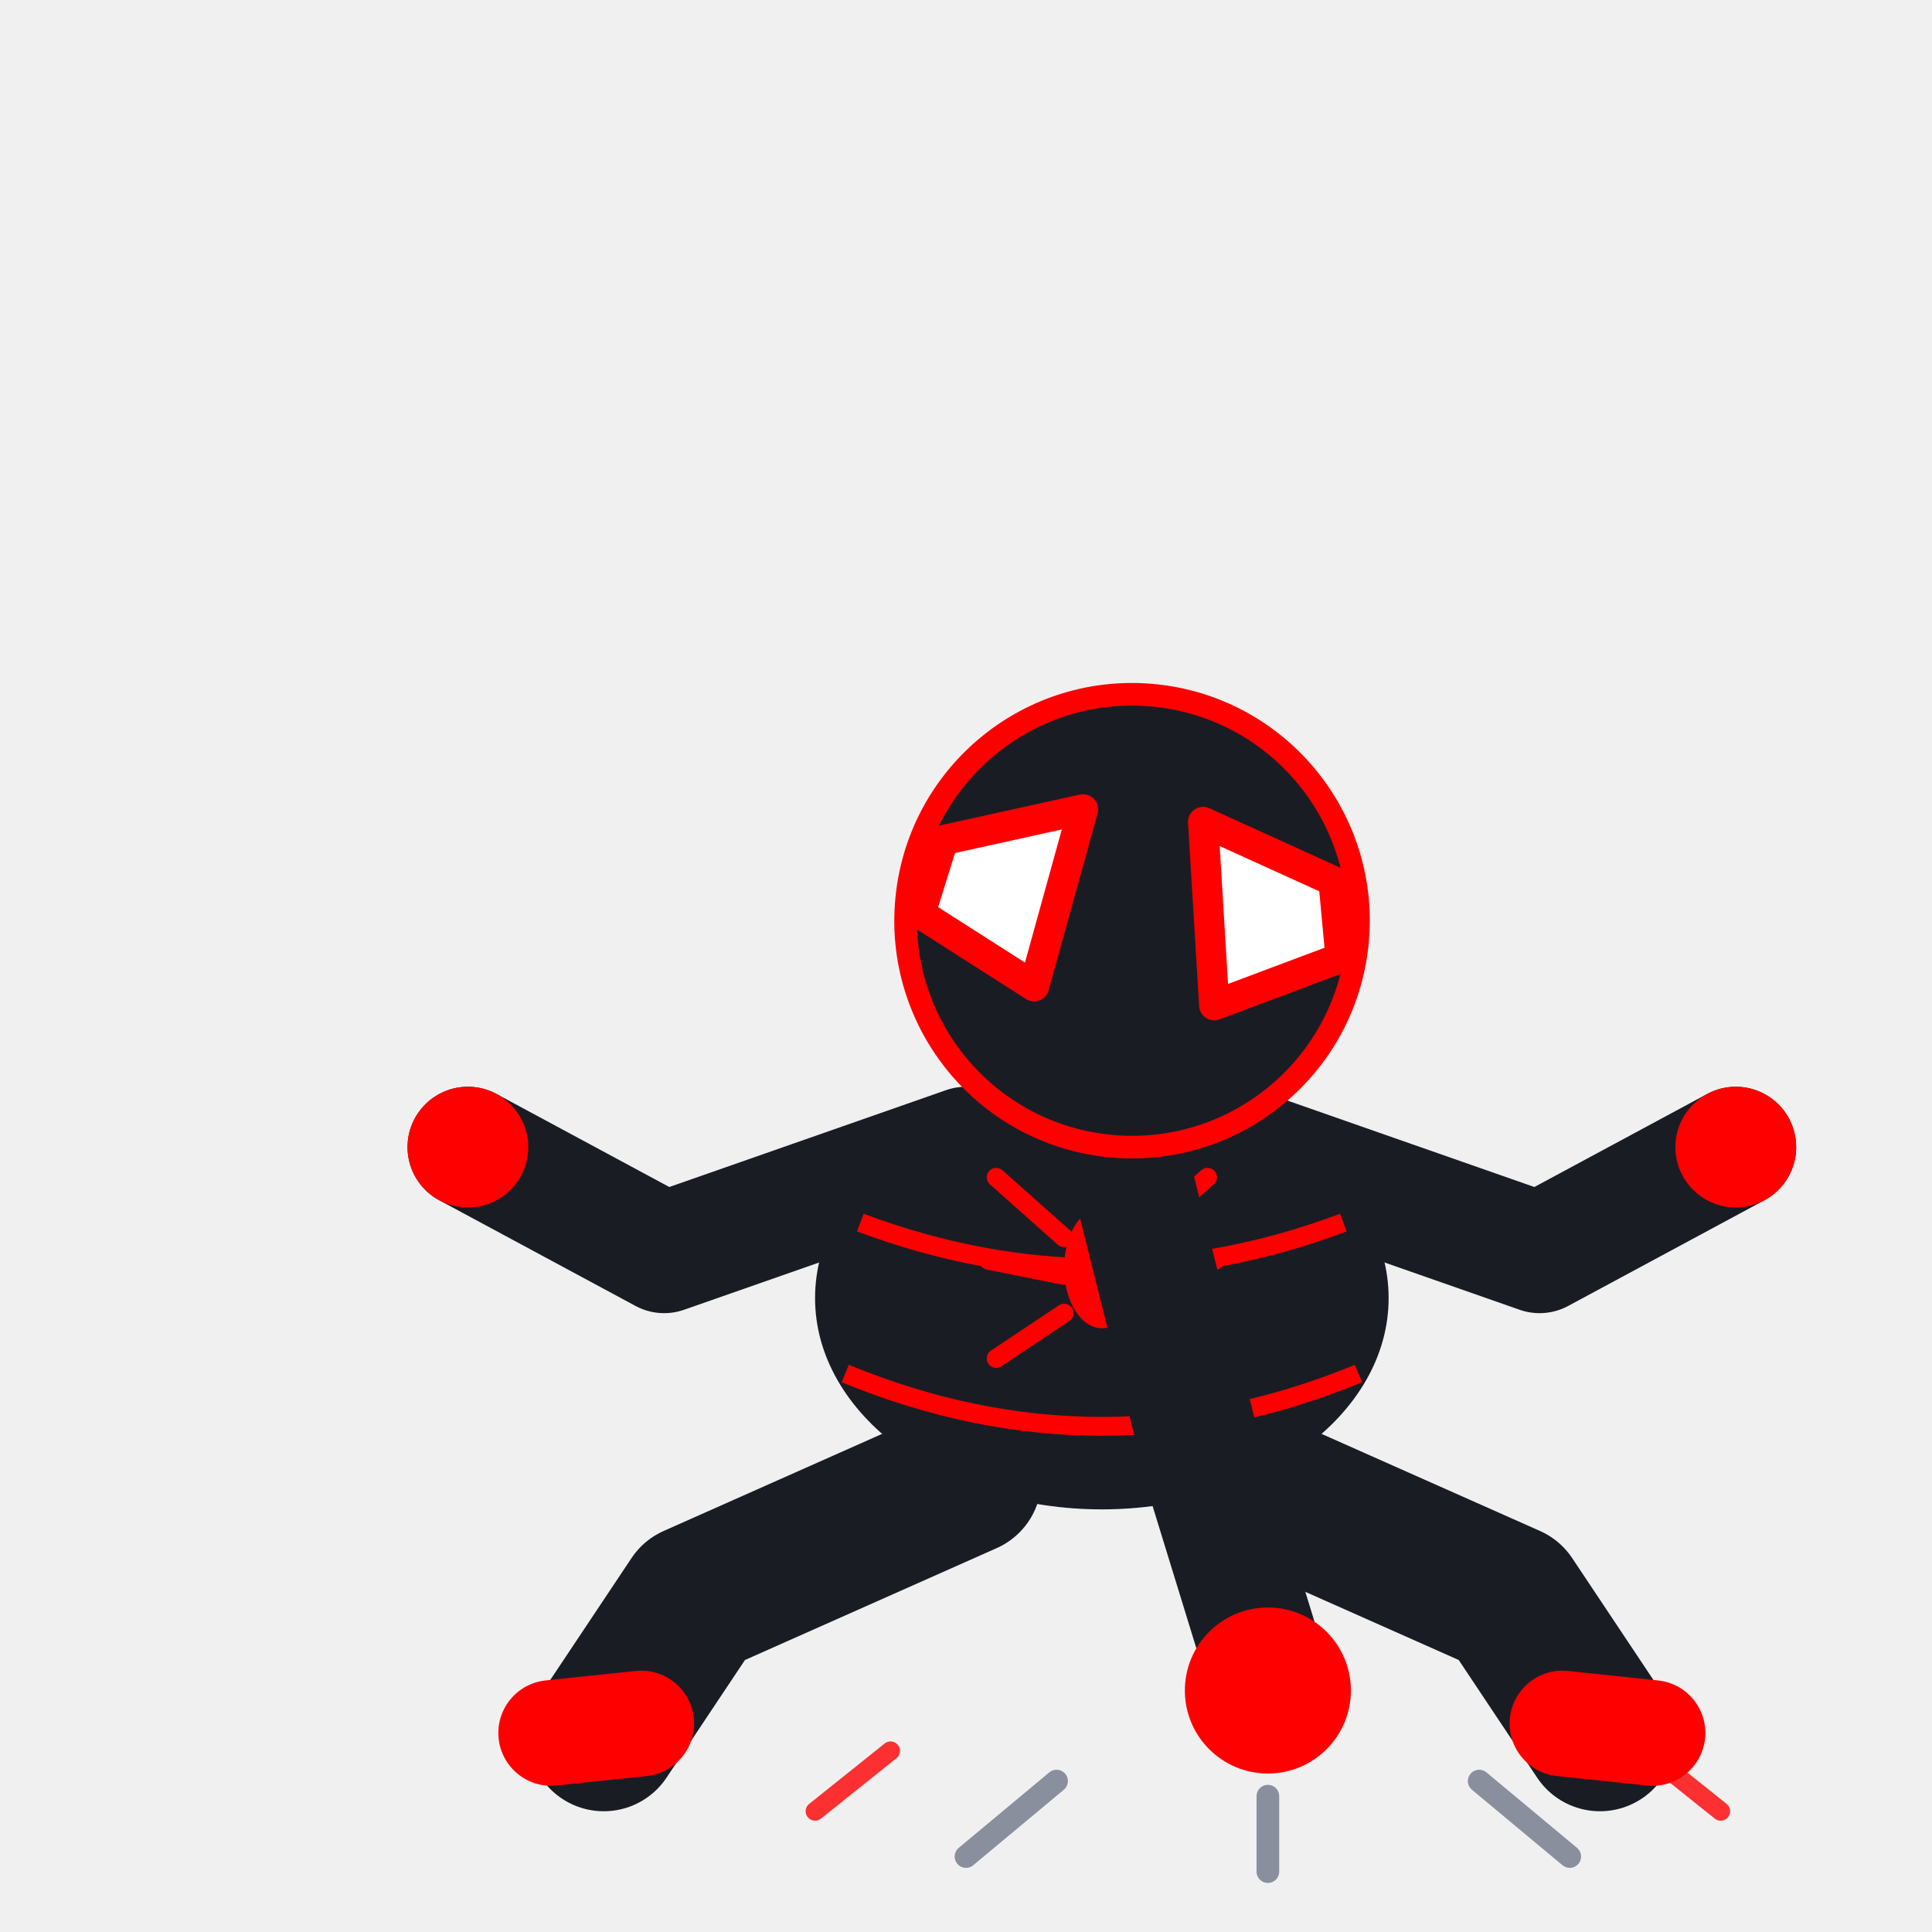
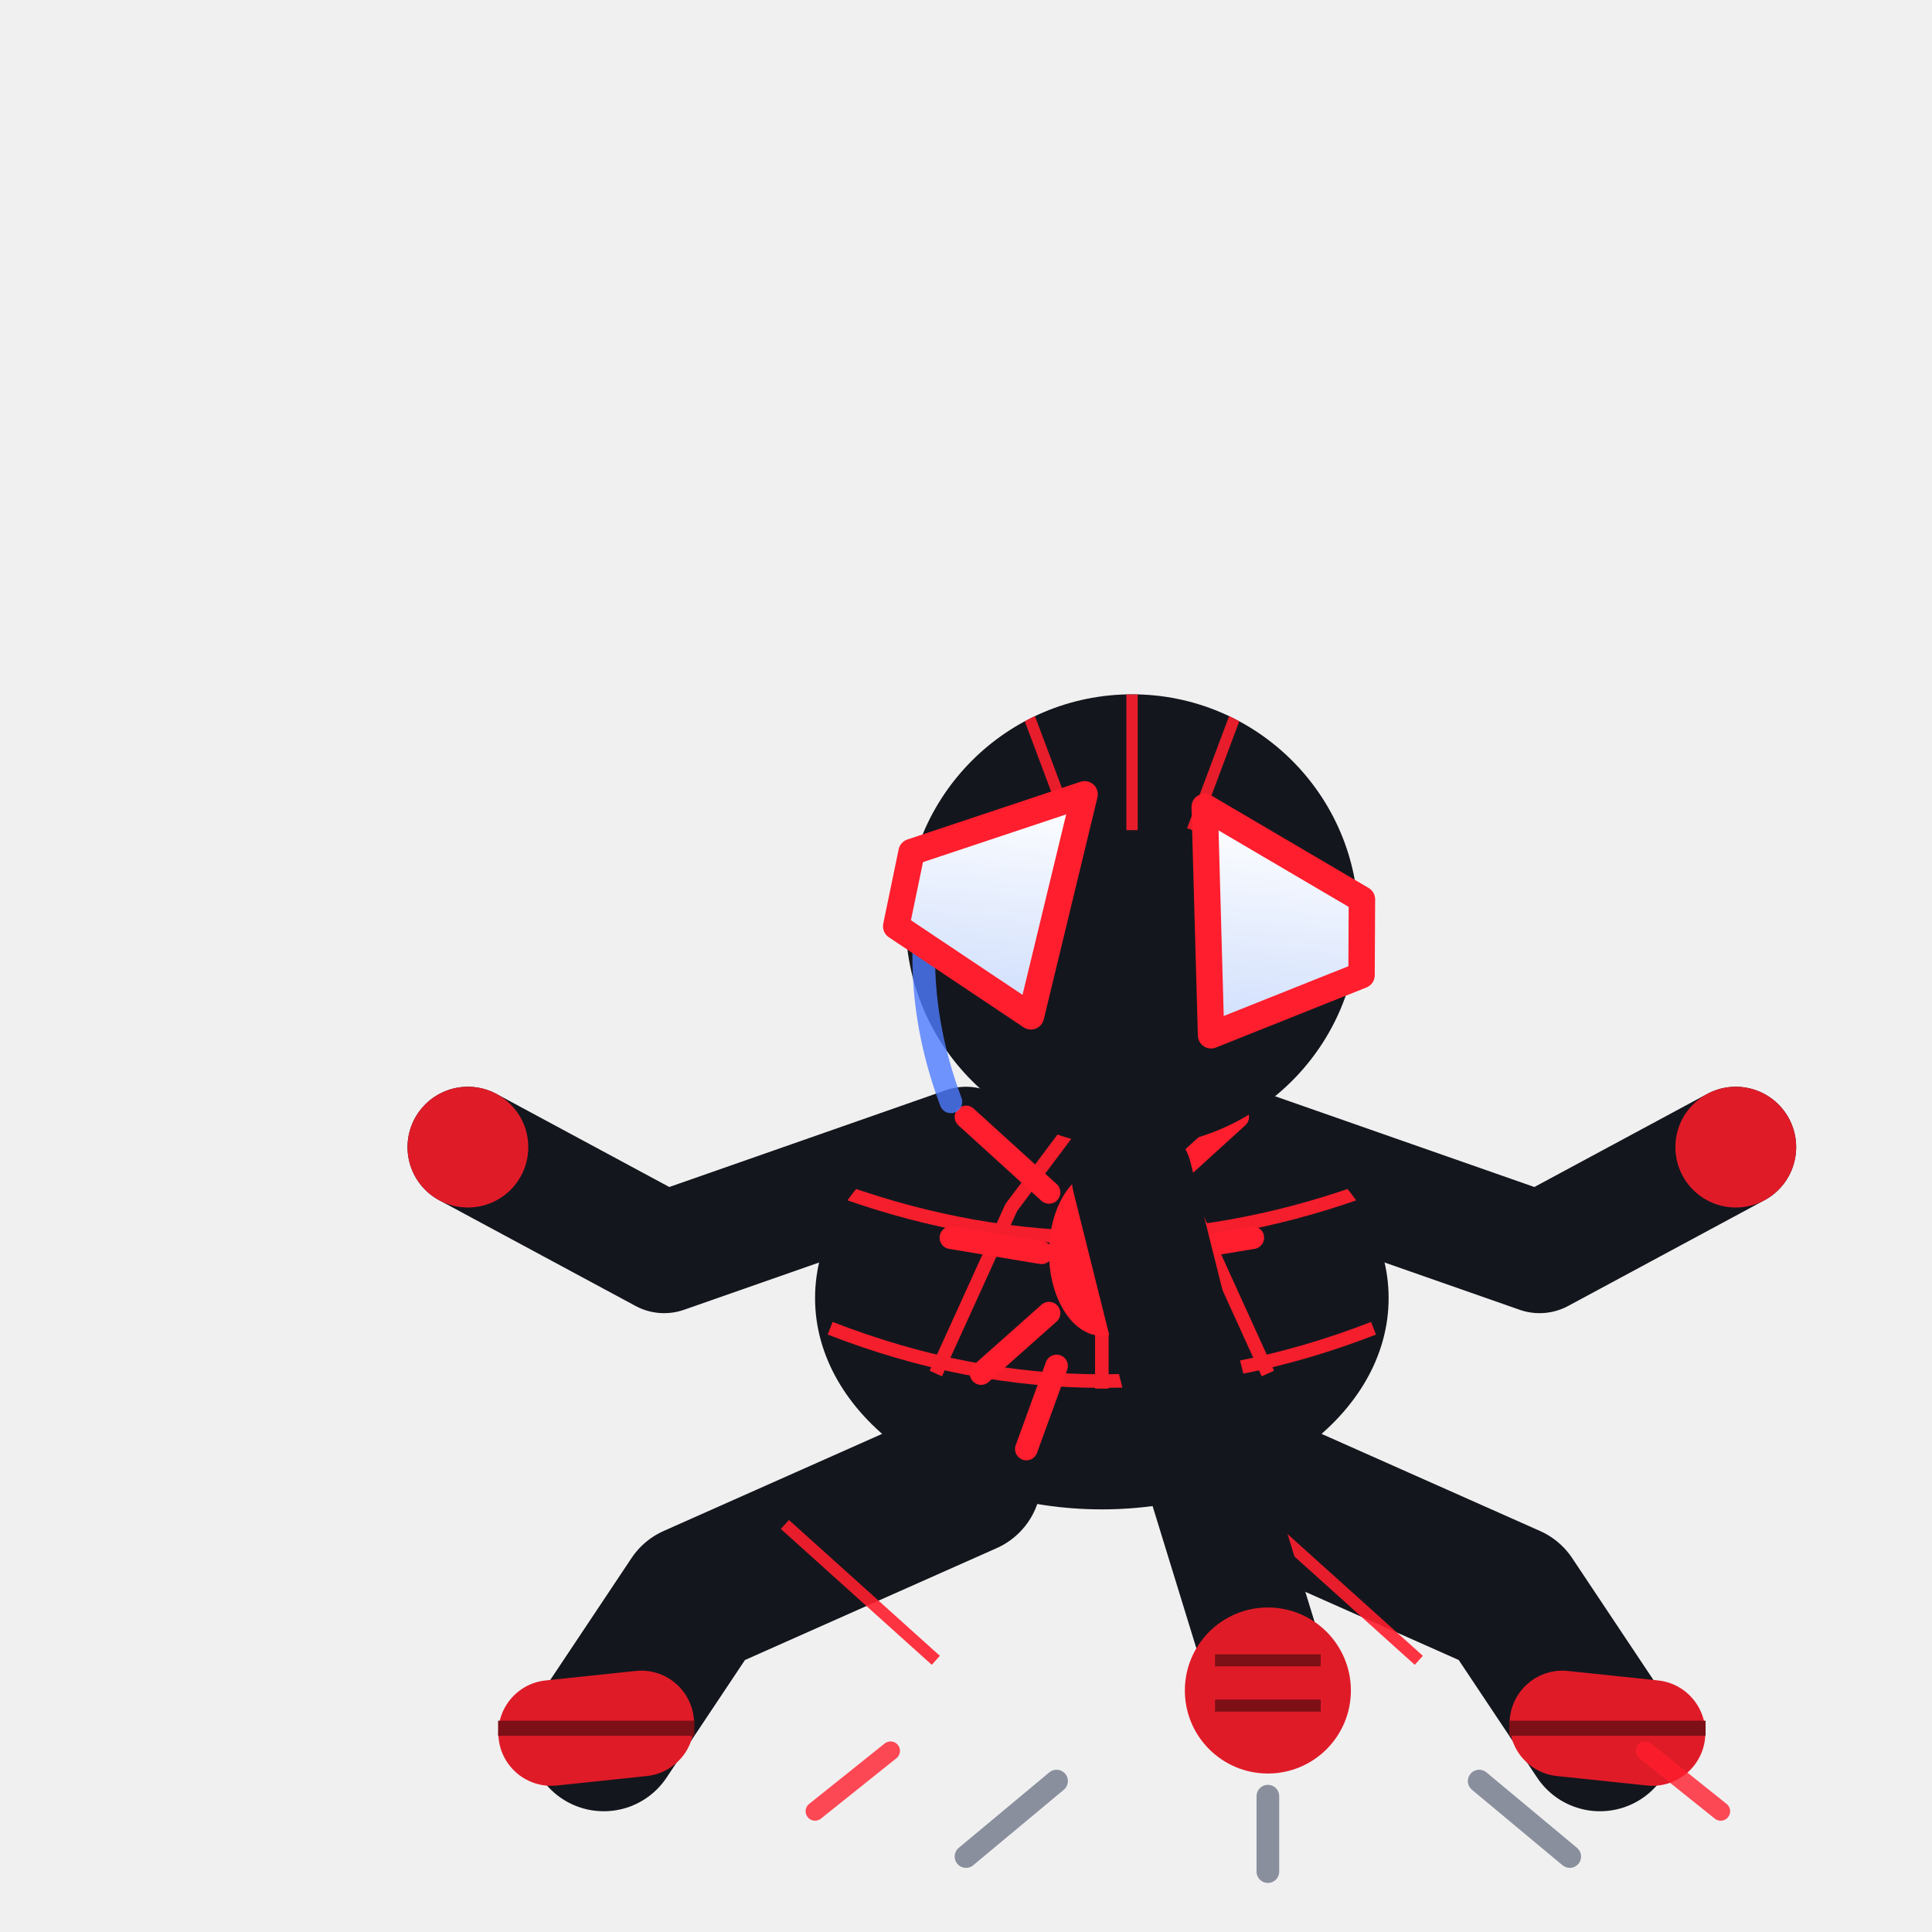
<svg xmlns="http://www.w3.org/2000/svg" width="256" height="256" viewBox="0 0 256 256">
-   <path d="M128,152 L88,166 L62,152" stroke="#1a1c24" stroke-width="16" stroke-linecap="round" stroke-linejoin="round" fill="none" />
-   <circle cx="62" cy="152" r="8" fill="#ff0000" />
-   <path d="M164,152 L204,166 L230,152" stroke="#1a1c24" stroke-width="16" stroke-linecap="round" stroke-linejoin="round" fill="none" />
-   <circle cx="230" cy="152" r="8" fill="#ff0000" />
-   <path d="M128,196 L92,212 L80,230" stroke="#1a1c24" stroke-width="20" stroke-linecap="round" stroke-linejoin="round" fill="none" />
-   <path d="M164,196 L200,212 L212,230" stroke="#1a1c24" stroke-width="20" stroke-linecap="round" stroke-linejoin="round" fill="none" />
-   <rect x="66" y="222" width="26" height="14" rx="7" fill="#ff0000" transform="rotate(-6 79 229)" />
-   <rect x="200" y="222" width="26" height="14" rx="7" fill="#ff0000" transform="rotate(6 213 229)" />
-   <ellipse cx="146" cy="172" rx="38" ry="28" fill="#1a1c24" />
-   <path d="M114,162 Q146,174 178,162" stroke="#ff0000" stroke-width="2.5" fill="none" />
-   <path d="M112,182 Q146,196 180,182" stroke="#ff0000" stroke-width="2.5" fill="none" />
-   <g stroke="#ff0000" stroke-width="2.5" stroke-linecap="round">
-     <ellipse cx="146" cy="168" rx="5" ry="8" fill="#ff0000" stroke="none" />
-     <path d="M141,164 L132,156 M141,169 L131,167 M141,174 L132,180 M151,164 L160,156 M151,169 L161,167 M151,174 L160,180" fill="none" />
+   <defs>
+     <linearGradient id="eg" x1="0" y1="0" x2="0" y2="1">
+       <stop offset="0%" stop-color="#ffffff" />
+       <stop offset="100%" stop-color="#cfdefc" />
+     </linearGradient>
+     <clipPath id="torsoClip">
+       <ellipse cx="146" cy="172" rx="38" ry="28" />
+     </clipPath>
+     <clipPath id="headClip">
+       <circle cx="150" cy="122" r="30" />
+     </clipPath>
+   </defs>
+   <path d="M128,152 L88,166 L62,152" stroke="#14161d" stroke-width="16" stroke-linecap="round" stroke-linejoin="round" fill="none" />
+   <circle cx="62" cy="152" r="8" fill="#e01b28" />
+   <path d="M164,152 L204,166 L230,152" stroke="#14161d" stroke-width="16" stroke-linecap="round" stroke-linejoin="round" fill="none" />
+   <circle cx="230" cy="152" r="8" fill="#e01b28" />
+   <path d="M128,196 L92,212 L80,230" stroke="#14161d" stroke-width="20" stroke-linecap="round" stroke-linejoin="round" fill="none" />
+   <path d="M164,196 L200,212 L212,230" stroke="#14161d" stroke-width="20" stroke-linecap="round" stroke-linejoin="round" fill="none" />
+   <g stroke="#ff1e2d" stroke-width="1.6" opacity="0.9">
+     <path d="M104,202 L124,220 M168,202 L188,220" fill="none" />
  </g>
-   <path d="M150,156 L160,196 L168,222" stroke="#1a1c24" stroke-width="16" stroke-linecap="round" stroke-linejoin="round" fill="none" />
-   <circle cx="168" cy="224" r="11" fill="#ff0000" />
+   <rect x="66" y="222" width="26" height="14" rx="7" fill="#e01b28" transform="rotate(-6 79 229)" />
+   <rect x="200" y="222" width="26" height="14" rx="7" fill="#e01b28" transform="rotate(6 213 229)" />
+   <path d="M66,229 L92,229 M200,229 L226,229" stroke="#7d0f16" stroke-width="2" />
+   <ellipse cx="146" cy="172" rx="38" ry="28" fill="#14161d" />
+   <g clip-path="url(#torsoClip)" stroke="#ff1e2d" stroke-width="1.8" fill="none" opacity="0.95">
+     <path d="M146,144 L134,160 L124,182 M146,144 L146,162 L146,184 M146,144 L158,160 L168,182" />
+     <path d="M112,158 Q146,170 180,158 M110,176 Q146,190 182,176" />
+   </g>
+   <g stroke="#ff1e2d" stroke-width="3" stroke-linecap="round">
+     <ellipse cx="146" cy="166" rx="7" ry="11" fill="#ff1e2d" stroke="none" />
+     <path d="M139,158 L128,148 M138,166 L126,164 M139,174 L130,182 M140,181 L136,192 M153,158 L164,148 M154,166 L166,164 M153,174 L162,182 M152,181 L156,192" fill="none" />
+   </g>
+   <path d="M150,156 L160,196 L168,222" stroke="#14161d" stroke-width="16" stroke-linecap="round" stroke-linejoin="round" fill="none" />
+   <circle cx="168" cy="224" r="11" fill="#e01b28" />
+   <path d="M161,220 L175,220 M161,226 L175,226" stroke="#7d0f16" stroke-width="1.6" />
  <g stroke="#8a8f9e" stroke-width="3" stroke-linecap="round">
    <path d="M140,236 L128,246 M168,238 L168,248 M196,236 L208,246" />
  </g>
-   <g stroke="#ff0000" stroke-width="2.5" stroke-linecap="round" opacity="0.8">
+   <g stroke="#ff1e2d" stroke-width="2.5" stroke-linecap="round" opacity="0.8">
    <path d="M118,232 L108,240 M218,232 L228,240" />
  </g>
+   <circle cx="150" cy="122" r="30" fill="#14161d" />
+   <g clip-path="url(#headClip)" stroke="#ff1e2d" stroke-width="1.5" fill="none" opacity="0.9">
+     <path d="M150,92 L150,110 M136,94 L142,110 M164,94 L158,110" />
+   </g>
+   <path d="M124,114 Q120,130 126,146" stroke="#4d7cff" stroke-width="3" fill="none" opacity="0.8" stroke-linecap="round" />
  <g transform="translate(150,122) rotate(6)">
-     <circle cx="0" cy="0" r="30" fill="#1a1c24" stroke="#ff0000" stroke-width="3" />
-     <path d="M-26,-8 L-8,-14 L-12,10 L-28,2 Z" fill="#ffffff" stroke="#ff0000" stroke-width="4" stroke-linejoin="round" />
-     <path d="M26,-8 L8,-14 L12,10 L28,2 Z" fill="#ffffff" stroke="#ff0000" stroke-width="4" stroke-linejoin="round" />
+     <path d="M-30,-6 L-8,-16 L-12,14 L-31,4 Z" fill="url(#eg)" stroke="#ff1e2d" stroke-width="3.5" stroke-linejoin="round" />
+     <path d="M30,-6 L8,-16 L12,14 L31,4 Z" fill="url(#eg)" stroke="#ff1e2d" stroke-width="3.5" stroke-linejoin="round" />
  </g>
</svg>
